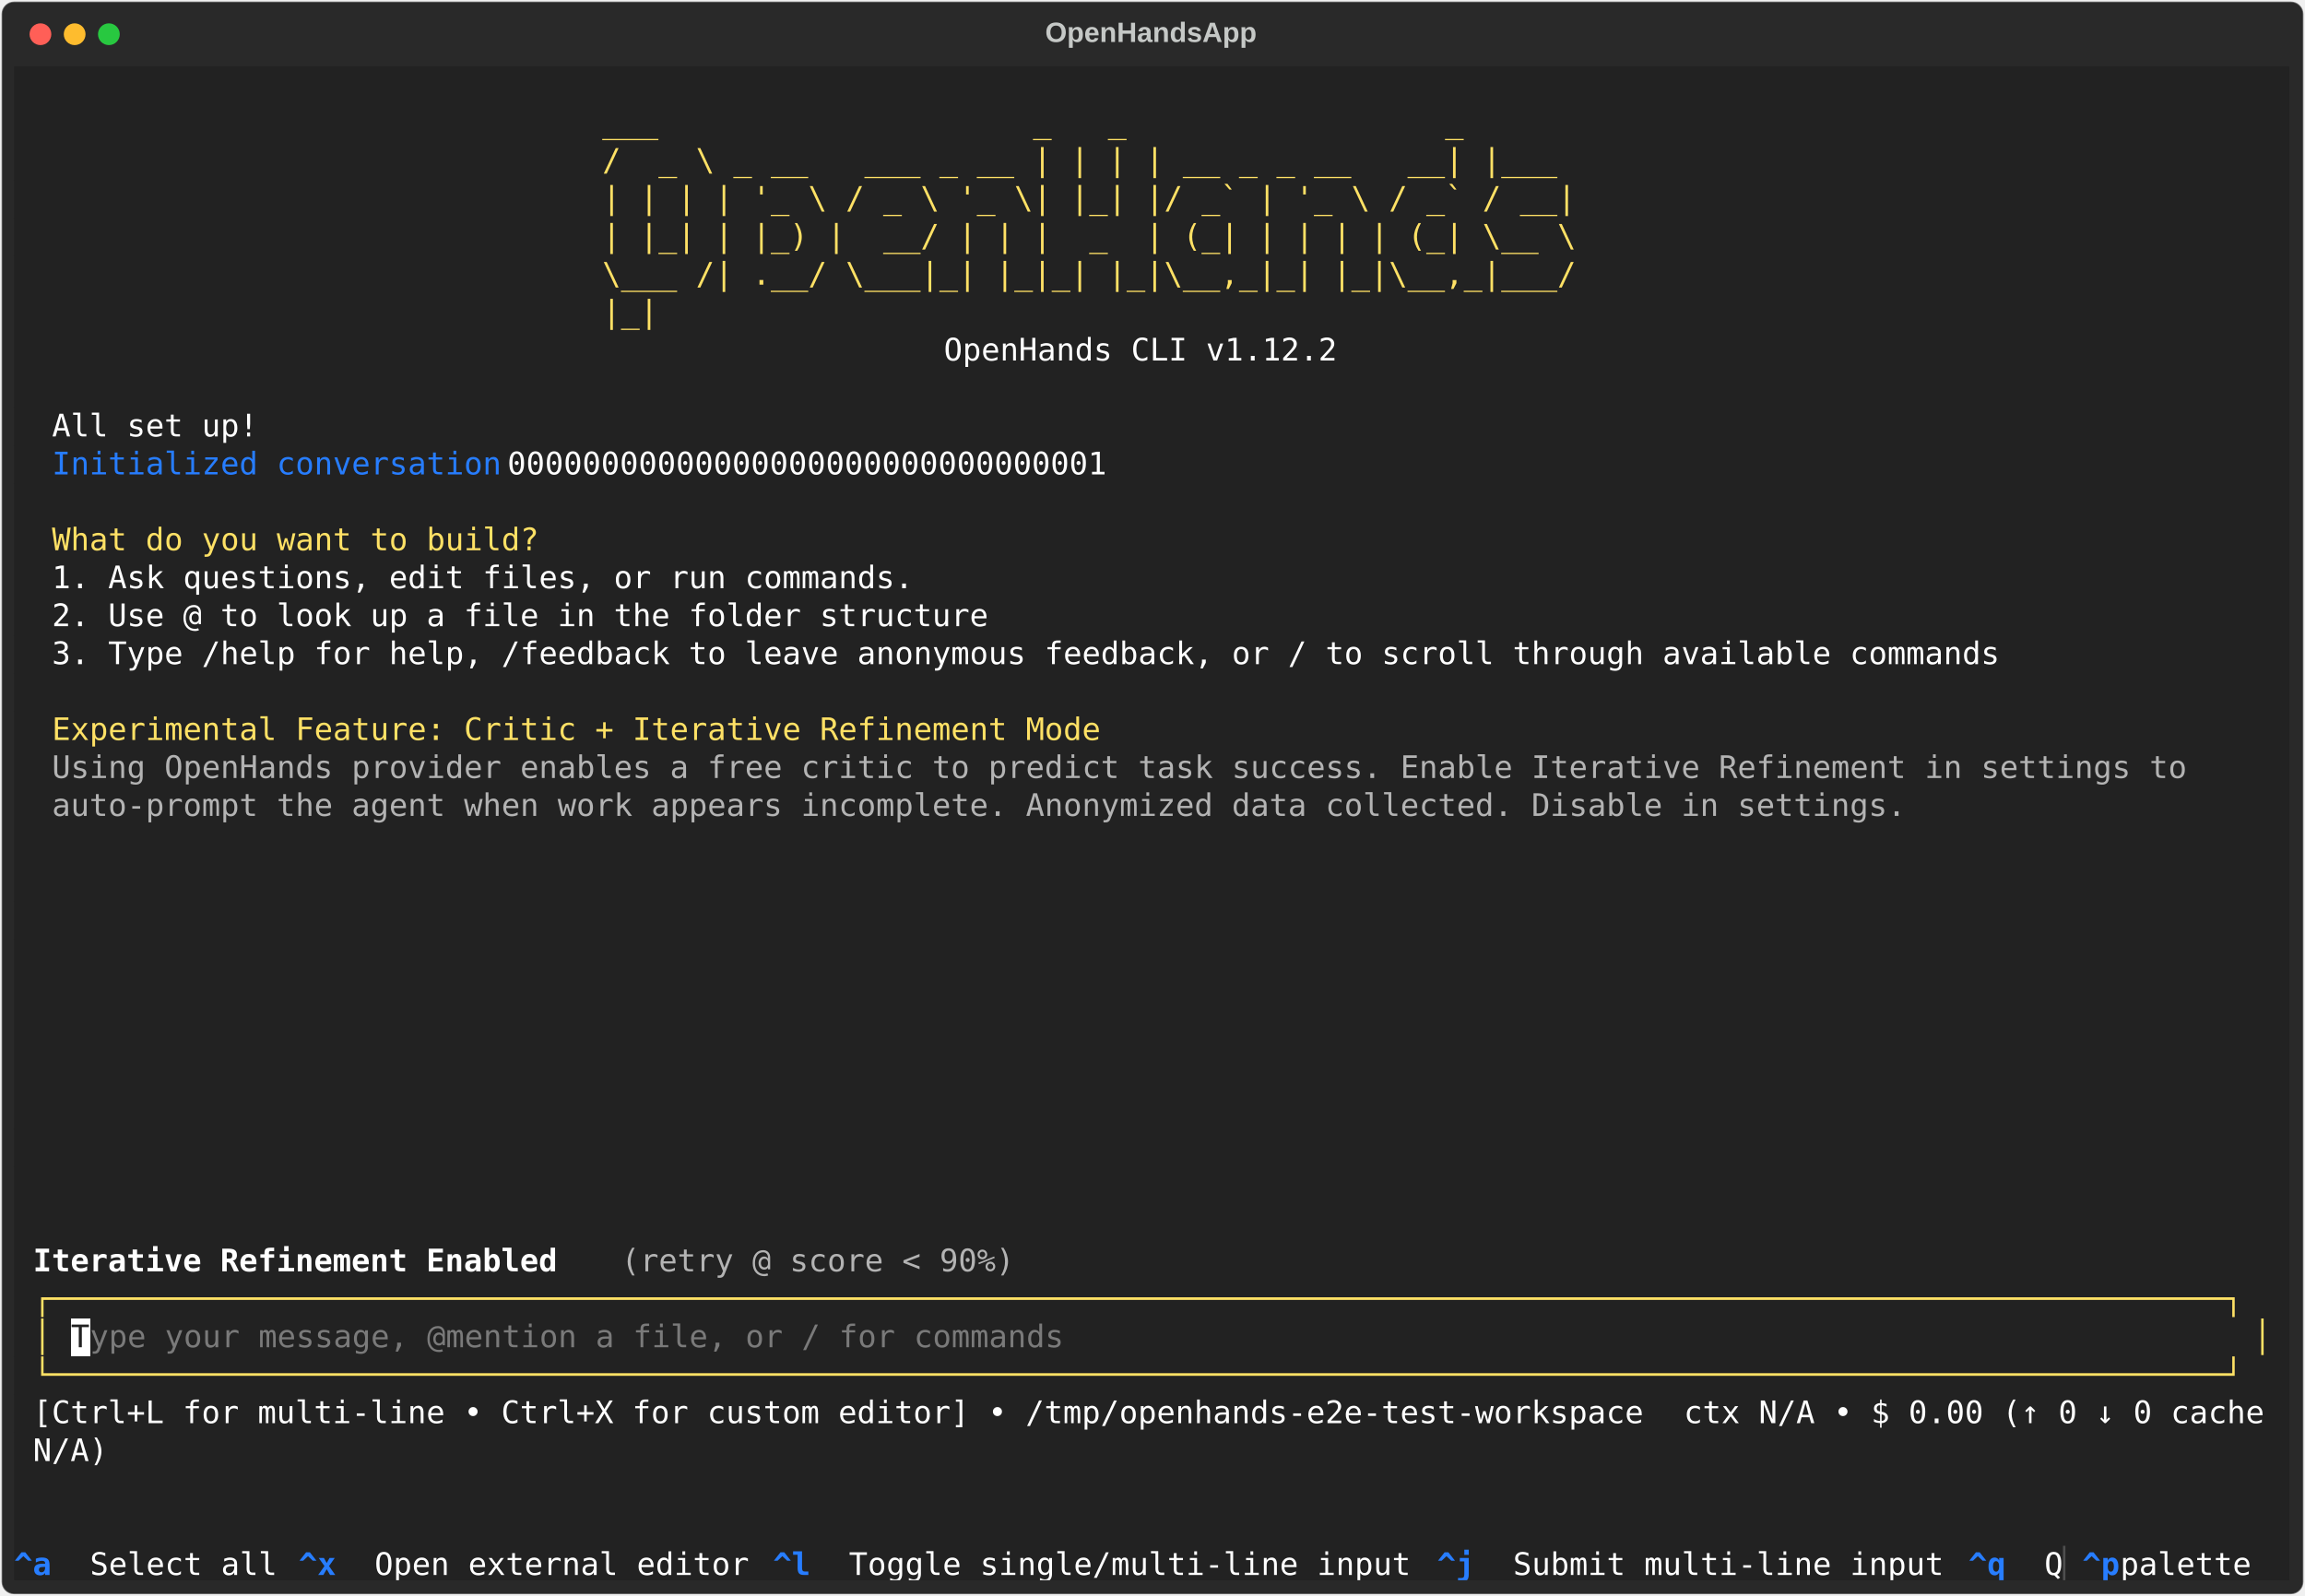
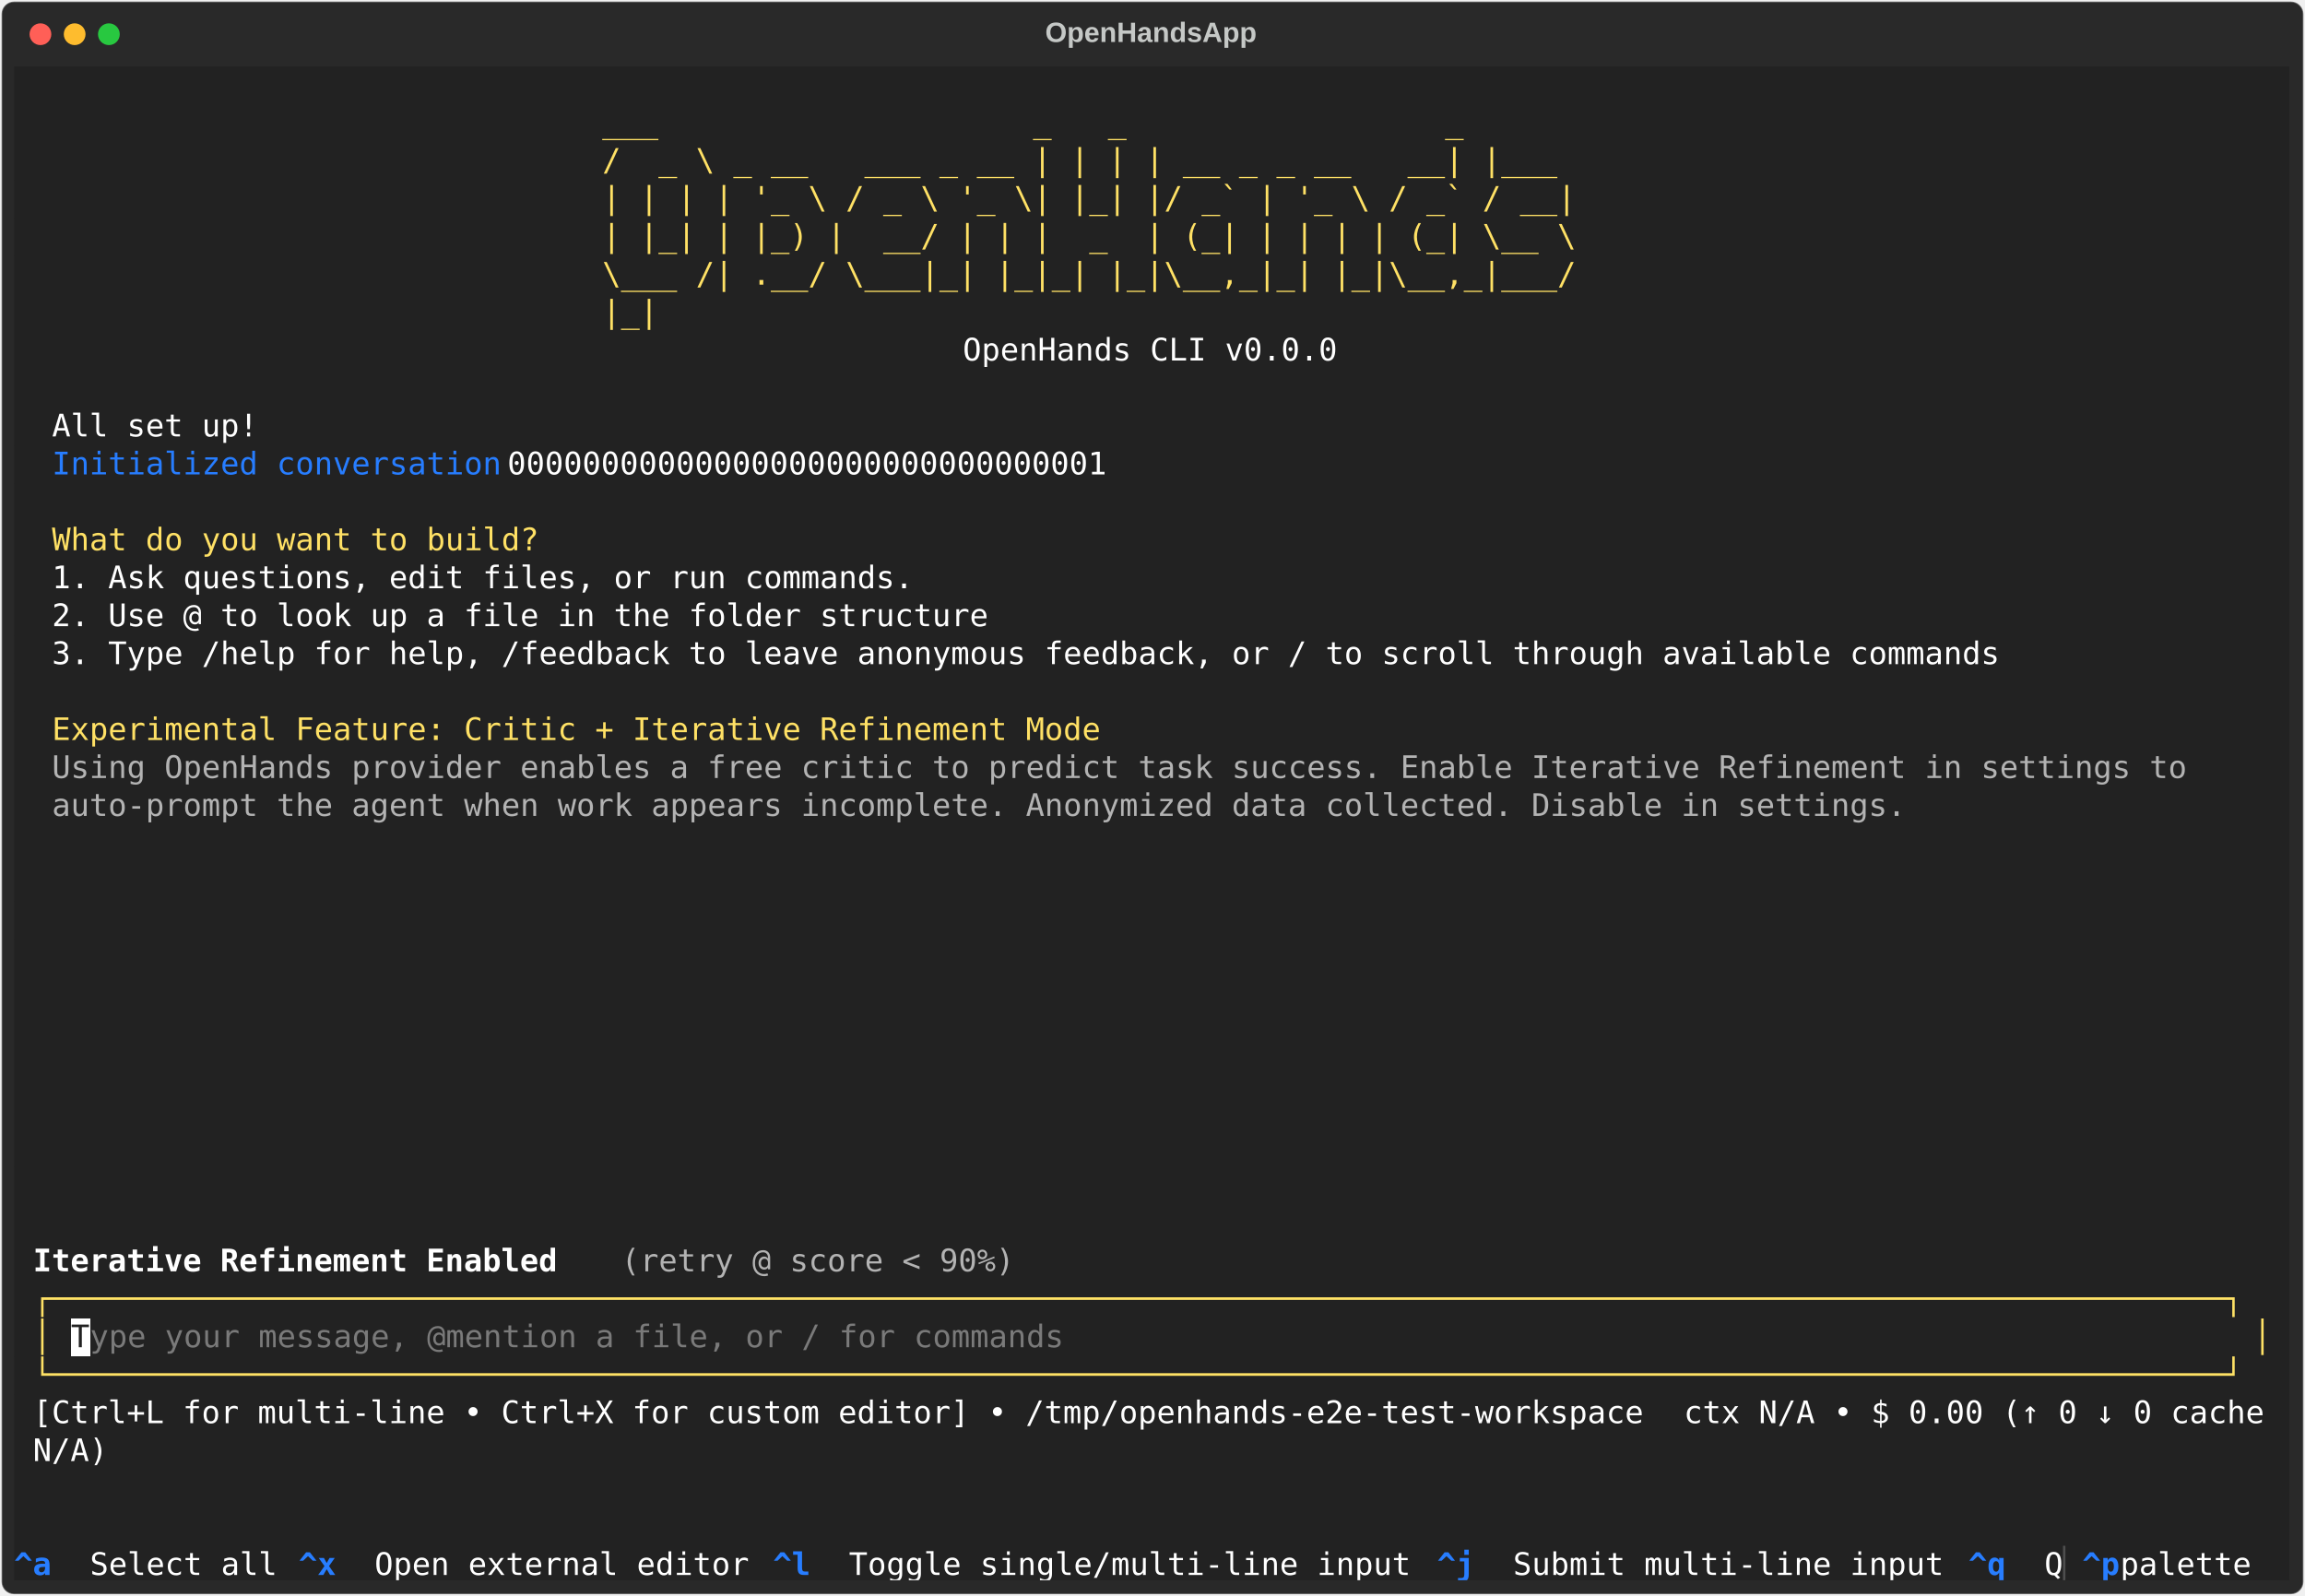
<svg xmlns="http://www.w3.org/2000/svg" class="rich-terminal" viewBox="0 0 1482 1026.0">
  <style>

    @font-face {
        font-family: "Fira Code";
        src: local("FiraCode-Regular"),
                url("https://cdnjs.cloudflare.com/ajax/libs/firacode/6.2.0/woff2/FiraCode-Regular.woff2") format("woff2"),
                url("https://cdnjs.cloudflare.com/ajax/libs/firacode/6.2.0/woff/FiraCode-Regular.woff") format("woff");
        font-style: normal;
        font-weight: 400;
    }
    @font-face {
        font-family: "Fira Code";
        src: local("FiraCode-Bold"),
                url("https://cdnjs.cloudflare.com/ajax/libs/firacode/6.2.0/woff2/FiraCode-Bold.woff2") format("woff2"),
                url("https://cdnjs.cloudflare.com/ajax/libs/firacode/6.2.0/woff/FiraCode-Bold.woff") format("woff");
        font-style: bold;
        font-weight: 700;
    }

    .terminal-matrix {
        font-family: Fira Code, monospace;
        font-size: 20px;
        line-height: 24.4px;
        font-variant-east-asian: full-width;
    }

    .terminal-title {
        font-size: 18px;
        font-weight: bold;
        font-family: arial;
    }

    .terminal-r1 { fill: #c5c8c6 }
.terminal-r2 { fill: #ffe165 }
.terminal-r3 { fill: #ffffff }
.terminal-r4 { fill: #277dff }
.terminal-r5 { fill: #b3b3b3 }
.terminal-r6 { fill: #ffffff;font-weight: bold }
.terminal-r7 { fill: #fee165 }
.terminal-r8 { fill: #222222 }
.terminal-r9 { fill: #7a7a7a }
.terminal-r10 { fill: #277dff;font-weight: bold }
.terminal-r11 { fill: #4e4e4e }
    </style>
  <defs>
    <clipPath id="terminal-clip-terminal">
      <rect x="0" y="0" width="1463.0" height="975.0" />
    </clipPath>
    <clipPath id="terminal-line-0">
      <rect x="0" y="1.5" width="1464" height="24.65" />
    </clipPath>
    <clipPath id="terminal-line-1">
      <rect x="0" y="25.9" width="1464" height="24.65" />
    </clipPath>
    <clipPath id="terminal-line-2">
      <rect x="0" y="50.3" width="1464" height="24.65" />
    </clipPath>
    <clipPath id="terminal-line-3">
      <rect x="0" y="74.7" width="1464" height="24.65" />
    </clipPath>
    <clipPath id="terminal-line-4">
      <rect x="0" y="99.1" width="1464" height="24.65" />
    </clipPath>
    <clipPath id="terminal-line-5">
      <rect x="0" y="123.5" width="1464" height="24.65" />
    </clipPath>
    <clipPath id="terminal-line-6">
      <rect x="0" y="147.9" width="1464" height="24.65" />
    </clipPath>
    <clipPath id="terminal-line-7">
      <rect x="0" y="172.3" width="1464" height="24.65" />
    </clipPath>
    <clipPath id="terminal-line-8">
      <rect x="0" y="196.7" width="1464" height="24.65" />
    </clipPath>
    <clipPath id="terminal-line-9">
      <rect x="0" y="221.1" width="1464" height="24.65" />
    </clipPath>
    <clipPath id="terminal-line-10">
      <rect x="0" y="245.5" width="1464" height="24.65" />
    </clipPath>
    <clipPath id="terminal-line-11">
      <rect x="0" y="269.9" width="1464" height="24.65" />
    </clipPath>
    <clipPath id="terminal-line-12">
      <rect x="0" y="294.3" width="1464" height="24.65" />
    </clipPath>
    <clipPath id="terminal-line-13">
      <rect x="0" y="318.7" width="1464" height="24.65" />
    </clipPath>
    <clipPath id="terminal-line-14">
      <rect x="0" y="343.1" width="1464" height="24.65" />
    </clipPath>
    <clipPath id="terminal-line-15">
      <rect x="0" y="367.5" width="1464" height="24.65" />
    </clipPath>
    <clipPath id="terminal-line-16">
      <rect x="0" y="391.9" width="1464" height="24.65" />
    </clipPath>
    <clipPath id="terminal-line-17">
      <rect x="0" y="416.3" width="1464" height="24.65" />
    </clipPath>
    <clipPath id="terminal-line-18">
      <rect x="0" y="440.7" width="1464" height="24.65" />
    </clipPath>
    <clipPath id="terminal-line-19">
      <rect x="0" y="465.1" width="1464" height="24.65" />
    </clipPath>
    <clipPath id="terminal-line-20">
      <rect x="0" y="489.5" width="1464" height="24.65" />
    </clipPath>
    <clipPath id="terminal-line-21">
      <rect x="0" y="513.9" width="1464" height="24.65" />
    </clipPath>
    <clipPath id="terminal-line-22">
      <rect x="0" y="538.3" width="1464" height="24.65" />
    </clipPath>
    <clipPath id="terminal-line-23">
      <rect x="0" y="562.7" width="1464" height="24.65" />
    </clipPath>
    <clipPath id="terminal-line-24">
      <rect x="0" y="587.1" width="1464" height="24.65" />
    </clipPath>
    <clipPath id="terminal-line-25">
      <rect x="0" y="611.5" width="1464" height="24.65" />
    </clipPath>
    <clipPath id="terminal-line-26">
      <rect x="0" y="635.9" width="1464" height="24.65" />
    </clipPath>
    <clipPath id="terminal-line-27">
      <rect x="0" y="660.3" width="1464" height="24.65" />
    </clipPath>
    <clipPath id="terminal-line-28">
      <rect x="0" y="684.7" width="1464" height="24.65" />
    </clipPath>
    <clipPath id="terminal-line-29">
      <rect x="0" y="709.1" width="1464" height="24.65" />
    </clipPath>
    <clipPath id="terminal-line-30">
      <rect x="0" y="733.5" width="1464" height="24.65" />
    </clipPath>
    <clipPath id="terminal-line-31">
      <rect x="0" y="757.9" width="1464" height="24.65" />
    </clipPath>
    <clipPath id="terminal-line-32">
      <rect x="0" y="782.3" width="1464" height="24.65" />
    </clipPath>
    <clipPath id="terminal-line-33">
      <rect x="0" y="806.7" width="1464" height="24.65" />
    </clipPath>
    <clipPath id="terminal-line-34">
      <rect x="0" y="831.1" width="1464" height="24.65" />
    </clipPath>
    <clipPath id="terminal-line-35">
      <rect x="0" y="855.5" width="1464" height="24.65" />
    </clipPath>
    <clipPath id="terminal-line-36">
      <rect x="0" y="879.9" width="1464" height="24.65" />
    </clipPath>
    <clipPath id="terminal-line-37">
      <rect x="0" y="904.3" width="1464" height="24.65" />
    </clipPath>
    <clipPath id="terminal-line-38">
      <rect x="0" y="928.7" width="1464" height="24.65" />
    </clipPath>
  </defs>
  <rect fill="#292929" stroke="rgba(255,255,255,0.35)" stroke-width="1" x="1" y="1" width="1480" height="1024" rx="8" />
  <text class="terminal-title" fill="#c5c8c6" text-anchor="middle" x="740" y="27">OpenHandsApp</text>
  <g transform="translate(26,22)">
    <circle cx="0" cy="0" r="7" fill="#ff5f57" />
    <circle cx="22" cy="0" r="7" fill="#febc2e" />
    <circle cx="44" cy="0" r="7" fill="#28c840" />
  </g>
  <g transform="translate(9, 41)" clip-path="url(#terminal-clip-terminal)">
    <rect fill="#222222" x="0" y="1.5" width="1464" height="24.65" shape-rendering="crispEdges" />
    <rect fill="#222222" x="0" y="25.9" width="378.2" height="24.65" shape-rendering="crispEdges" />
    <rect fill="#222222" x="378.2" y="25.9" width="695.4" height="24.65" shape-rendering="crispEdges" />
    <rect fill="#222222" x="1073.6" y="25.9" width="390.4" height="24.65" shape-rendering="crispEdges" />
    <rect fill="#222222" x="0" y="50.3" width="378.2" height="24.65" shape-rendering="crispEdges" />
    <rect fill="#222222" x="378.2" y="50.3" width="695.4" height="24.65" shape-rendering="crispEdges" />
    <rect fill="#222222" x="1073.6" y="50.3" width="390.4" height="24.65" shape-rendering="crispEdges" />
    <rect fill="#222222" x="0" y="74.7" width="378.2" height="24.65" shape-rendering="crispEdges" />
    <rect fill="#222222" x="378.2" y="74.7" width="695.4" height="24.65" shape-rendering="crispEdges" />
    <rect fill="#222222" x="1073.6" y="74.7" width="390.4" height="24.65" shape-rendering="crispEdges" />
    <rect fill="#222222" x="0" y="99.1" width="378.2" height="24.65" shape-rendering="crispEdges" />
    <rect fill="#222222" x="378.2" y="99.1" width="695.4" height="24.65" shape-rendering="crispEdges" />
    <rect fill="#222222" x="1073.6" y="99.1" width="390.4" height="24.65" shape-rendering="crispEdges" />
    <rect fill="#222222" x="0" y="123.5" width="378.2" height="24.65" shape-rendering="crispEdges" />
    <rect fill="#222222" x="378.2" y="123.5" width="695.4" height="24.65" shape-rendering="crispEdges" />
    <rect fill="#222222" x="1073.6" y="123.5" width="390.4" height="24.65" shape-rendering="crispEdges" />
    <rect fill="#222222" x="0" y="147.9" width="378.2" height="24.65" shape-rendering="crispEdges" />
    <rect fill="#222222" x="378.2" y="147.9" width="695.4" height="24.65" shape-rendering="crispEdges" />
    <rect fill="#222222" x="1073.6" y="147.9" width="390.4" height="24.65" shape-rendering="crispEdges" />
-     <rect fill="#222222" x="0" y="172.3" width="597.8" height="24.65" shape-rendering="crispEdges" />
-     <rect fill="#222222" x="597.8" y="172.3" width="256.2" height="24.65" shape-rendering="crispEdges" />
+     <rect fill="#222222" x="0" y="172.3" width="610" height="24.65" shape-rendering="crispEdges" />
+     <rect fill="#222222" x="610" y="172.3" width="244" height="24.65" shape-rendering="crispEdges" />
    <rect fill="#222222" x="854" y="172.3" width="610" height="24.65" shape-rendering="crispEdges" />
    <rect fill="#222222" x="0" y="196.7" width="1464" height="24.65" shape-rendering="crispEdges" />
    <rect fill="#222222" x="0" y="221.1" width="24.4" height="24.65" shape-rendering="crispEdges" />
    <rect fill="#222222" x="24.4" y="221.1" width="134.2" height="24.65" shape-rendering="crispEdges" />
    <rect fill="#222222" x="158.6" y="221.1" width="1305.4" height="24.65" shape-rendering="crispEdges" />
    <rect fill="#222222" x="0" y="245.5" width="24.4" height="24.65" shape-rendering="crispEdges" />
    <rect fill="#222222" x="24.4" y="245.5" width="292.8" height="24.65" shape-rendering="crispEdges" />
    <rect fill="#222222" x="317.2" y="245.5" width="402.6" height="24.65" shape-rendering="crispEdges" />
    <rect fill="#222222" x="719.8" y="245.5" width="744.2" height="24.65" shape-rendering="crispEdges" />
    <rect fill="#222222" x="0" y="269.9" width="1464" height="24.65" shape-rendering="crispEdges" />
    <rect fill="#222222" x="0" y="294.3" width="24.4" height="24.65" shape-rendering="crispEdges" />
    <rect fill="#222222" x="24.4" y="294.3" width="317.2" height="24.65" shape-rendering="crispEdges" />
    <rect fill="#222222" x="341.6" y="294.3" width="1122.4" height="24.65" shape-rendering="crispEdges" />
    <rect fill="#222222" x="0" y="318.7" width="24.4" height="24.65" shape-rendering="crispEdges" />
    <rect fill="#222222" x="24.4" y="318.7" width="561.2" height="24.65" shape-rendering="crispEdges" />
    <rect fill="#222222" x="585.6" y="318.7" width="878.4" height="24.65" shape-rendering="crispEdges" />
    <rect fill="#222222" x="0" y="343.1" width="24.4" height="24.65" shape-rendering="crispEdges" />
    <rect fill="#222222" x="24.4" y="343.1" width="610" height="24.65" shape-rendering="crispEdges" />
    <rect fill="#222222" x="634.4" y="343.1" width="829.6" height="24.65" shape-rendering="crispEdges" />
    <rect fill="#222222" x="0" y="367.5" width="24.4" height="24.65" shape-rendering="crispEdges" />
    <rect fill="#222222" x="24.4" y="367.5" width="1268.8" height="24.65" shape-rendering="crispEdges" />
    <rect fill="#222222" x="1293.2" y="367.5" width="170.8" height="24.65" shape-rendering="crispEdges" />
    <rect fill="#222222" x="0" y="391.9" width="24.4" height="24.65" shape-rendering="crispEdges" />
    <rect fill="#222222" x="24.4" y="391.9" width="0" height="24.65" shape-rendering="crispEdges" />
    <rect fill="#222222" x="24.4" y="391.9" width="1439.6" height="24.65" shape-rendering="crispEdges" />
    <rect fill="#222222" x="0" y="416.3" width="24.4" height="24.65" shape-rendering="crispEdges" />
    <rect fill="#222222" x="24.4" y="416.3" width="683.2" height="24.65" shape-rendering="crispEdges" />
    <rect fill="#222222" x="707.6" y="416.3" width="756.4" height="24.65" shape-rendering="crispEdges" />
    <rect fill="#222222" x="0" y="440.7" width="24.4" height="24.65" shape-rendering="crispEdges" />
    <rect fill="#222222" x="24.4" y="440.7" width="1390.8" height="24.65" shape-rendering="crispEdges" />
    <rect fill="#222222" x="1415.2" y="440.7" width="48.8" height="24.65" shape-rendering="crispEdges" />
    <rect fill="#222222" x="0" y="465.1" width="24.4" height="24.65" shape-rendering="crispEdges" />
    <rect fill="#222222" x="24.4" y="465.1" width="1207.8" height="24.65" shape-rendering="crispEdges" />
    <rect fill="#222222" x="1232.2" y="465.1" width="231.8" height="24.65" shape-rendering="crispEdges" />
    <rect fill="#222222" x="0" y="489.5" width="1464" height="24.65" shape-rendering="crispEdges" />
    <rect fill="#222222" x="0" y="513.9" width="1464" height="24.65" shape-rendering="crispEdges" />
    <rect fill="#222222" x="0" y="538.3" width="1464" height="24.65" shape-rendering="crispEdges" />
    <rect fill="#222222" x="0" y="562.7" width="1464" height="24.65" shape-rendering="crispEdges" />
    <rect fill="#222222" x="0" y="587.1" width="1464" height="24.65" shape-rendering="crispEdges" />
    <rect fill="#222222" x="0" y="611.5" width="1464" height="24.65" shape-rendering="crispEdges" />
    <rect fill="#222222" x="0" y="635.9" width="1464" height="24.65" shape-rendering="crispEdges" />
    <rect fill="#222222" x="0" y="660.3" width="1464" height="24.65" shape-rendering="crispEdges" />
    <rect fill="#222222" x="0" y="684.7" width="1464" height="24.65" shape-rendering="crispEdges" />
    <rect fill="#222222" x="0" y="709.1" width="1464" height="24.65" shape-rendering="crispEdges" />
    <rect fill="#222222" x="0" y="733.5" width="1464" height="24.65" shape-rendering="crispEdges" />
    <rect fill="#222222" x="0" y="757.9" width="12.2" height="24.65" shape-rendering="crispEdges" />
    <rect fill="#222222" x="12.2" y="757.9" width="366" height="24.65" shape-rendering="crispEdges" />
    <rect fill="#222222" x="378.2" y="757.9" width="12.2" height="24.65" shape-rendering="crispEdges" />
    <rect fill="#222222" x="390.4" y="757.9" width="256.2" height="24.65" shape-rendering="crispEdges" />
    <rect fill="#222222" x="646.6" y="757.9" width="817.4" height="24.65" shape-rendering="crispEdges" />
    <rect fill="#222222" x="0" y="782.3" width="12.2" height="24.65" shape-rendering="crispEdges" />
    <rect fill="#222222" x="12.2" y="782.3" width="1439.6" height="24.65" shape-rendering="crispEdges" />
    <rect fill="#222222" x="1451.8" y="782.3" width="12.2" height="24.65" shape-rendering="crispEdges" />
    <rect fill="#222222" x="0" y="806.7" width="12.2" height="24.65" shape-rendering="crispEdges" />
    <rect fill="#222222" x="12.2" y="806.7" width="12.2" height="24.65" shape-rendering="crispEdges" />
    <rect fill="#222222" x="24.4" y="806.7" width="12.2" height="24.65" shape-rendering="crispEdges" />
    <rect fill="#ffffff" x="36.6" y="806.7" width="12.2" height="24.65" shape-rendering="crispEdges" />
    <rect fill="#222222" x="48.8" y="806.7" width="634.4" height="24.65" shape-rendering="crispEdges" />
    <rect fill="#222222" x="683.2" y="806.7" width="756.4" height="24.65" shape-rendering="crispEdges" />
    <rect fill="#222222" x="1439.6" y="806.7" width="12.2" height="24.65" shape-rendering="crispEdges" />
    <rect fill="#222222" x="1451.8" y="806.7" width="12.2" height="24.65" shape-rendering="crispEdges" />
    <rect fill="#222222" x="0" y="831.1" width="12.2" height="24.65" shape-rendering="crispEdges" />
    <rect fill="#222222" x="12.2" y="831.1" width="1439.6" height="24.65" shape-rendering="crispEdges" />
    <rect fill="#222222" x="1451.8" y="831.1" width="12.2" height="24.65" shape-rendering="crispEdges" />
    <rect fill="#222222" x="0" y="855.5" width="12.2" height="24.65" shape-rendering="crispEdges" />
    <rect fill="#222222" x="12.2" y="855.5" width="1061.4" height="24.65" shape-rendering="crispEdges" />
    <rect fill="#222222" x="1073.6" y="855.5" width="378.2" height="24.65" shape-rendering="crispEdges" />
    <rect fill="#222222" x="1451.8" y="855.5" width="12.2" height="24.65" shape-rendering="crispEdges" />
    <rect fill="#222222" x="0" y="879.9" width="12.2" height="24.65" shape-rendering="crispEdges" />
    <rect fill="#222222" x="12.2" y="879.9" width="48.8" height="24.65" shape-rendering="crispEdges" />
    <rect fill="#222222" x="61" y="879.9" width="1403" height="24.65" shape-rendering="crispEdges" />
    <rect fill="#222222" x="0" y="904.3" width="1464" height="24.65" shape-rendering="crispEdges" />
    <rect fill="#222222" x="0" y="928.7" width="1464" height="24.65" shape-rendering="crispEdges" />
    <rect fill="#222222" x="0" y="953.1" width="48.8" height="24.65" shape-rendering="crispEdges" />
    <rect fill="#222222" x="48.8" y="953.1" width="134.2" height="24.65" shape-rendering="crispEdges" />
    <rect fill="#222222" x="183" y="953.1" width="48.8" height="24.65" shape-rendering="crispEdges" />
    <rect fill="#222222" x="231.8" y="953.1" width="256.2" height="24.65" shape-rendering="crispEdges" />
    <rect fill="#222222" x="488" y="953.1" width="48.8" height="24.65" shape-rendering="crispEdges" />
    <rect fill="#222222" x="536.8" y="953.1" width="378.2" height="24.65" shape-rendering="crispEdges" />
    <rect fill="#222222" x="915" y="953.1" width="48.8" height="24.65" shape-rendering="crispEdges" />
    <rect fill="#222222" x="963.8" y="953.1" width="292.8" height="24.65" shape-rendering="crispEdges" />
    <rect fill="#222222" x="1256.6" y="953.1" width="48.8" height="24.65" shape-rendering="crispEdges" />
    <rect fill="#222222" x="1305.4" y="953.1" width="12.2" height="24.65" shape-rendering="crispEdges" />
    <rect fill="#222222" x="1317.6" y="953.1" width="12.2" height="24.65" shape-rendering="crispEdges" />
    <rect fill="#222222" x="1329.8" y="953.1" width="24.4" height="24.65" shape-rendering="crispEdges" />
    <rect fill="#222222" x="1354.2" y="953.1" width="97.6" height="24.65" shape-rendering="crispEdges" />
    <rect fill="#222222" x="1451.8" y="953.1" width="12.2" height="24.65" shape-rendering="crispEdges" />
    <g class="terminal-matrix">
      <text class="terminal-r1" x="1464" y="20" textLength="12.2" clip-path="url(#terminal-line-0)">
</text>
      <text class="terminal-r2" x="378.2" y="44.4" textLength="695.4" clip-path="url(#terminal-line-1)">     ___                    _   _                 _      </text>
      <text class="terminal-r1" x="1464" y="44.4" textLength="12.2" clip-path="url(#terminal-line-1)">
</text>
      <text class="terminal-r2" x="378.2" y="68.8" textLength="695.4" clip-path="url(#terminal-line-2)">    /  _ \ _ __   ___ _ __ | | | | __ _ _ __   __| |___  </text>
      <text class="terminal-r1" x="1464" y="68.8" textLength="12.2" clip-path="url(#terminal-line-2)">
</text>
      <text class="terminal-r2" x="378.2" y="93.2" textLength="695.4" clip-path="url(#terminal-line-3)">    | | | | '_ \ / _ \ '_ \| |_| |/ _` | '_ \ / _` / __| </text>
      <text class="terminal-r1" x="1464" y="93.2" textLength="12.2" clip-path="url(#terminal-line-3)">
</text>
      <text class="terminal-r2" x="378.2" y="117.6" textLength="695.4" clip-path="url(#terminal-line-4)">    | |_| | |_) |  __/ | | |  _  | (_| | | | | (_| \__ \ </text>
      <text class="terminal-r1" x="1464" y="117.6" textLength="12.2" clip-path="url(#terminal-line-4)">
</text>
      <text class="terminal-r2" x="378.2" y="142" textLength="695.4" clip-path="url(#terminal-line-5)">    \___ /| .__/ \___|_| |_|_| |_|\__,_|_| |_|\__,_|___/ </text>
      <text class="terminal-r1" x="1464" y="142" textLength="12.2" clip-path="url(#terminal-line-5)">
</text>
      <text class="terminal-r2" x="378.2" y="166.4" textLength="695.4" clip-path="url(#terminal-line-6)">          |_|                                            </text>
      <text class="terminal-r1" x="1464" y="166.4" textLength="12.2" clip-path="url(#terminal-line-6)">
</text>
-       <text class="terminal-r3" x="597.8" y="190.8" textLength="256.2" clip-path="url(#terminal-line-7)">OpenHands CLI v1.12.2</text>
+       <text class="terminal-r3" x="610" y="190.8" textLength="244" clip-path="url(#terminal-line-7)">OpenHands CLI v0.0.0</text>
      <text class="terminal-r1" x="1464" y="190.8" textLength="12.2" clip-path="url(#terminal-line-7)">
</text>
      <text class="terminal-r1" x="1464" y="215.2" textLength="12.2" clip-path="url(#terminal-line-8)">
</text>
      <text class="terminal-r3" x="24.4" y="239.6" textLength="134.2" clip-path="url(#terminal-line-9)">All set up!</text>
      <text class="terminal-r1" x="1464" y="239.6" textLength="12.2" clip-path="url(#terminal-line-9)">
</text>
      <text class="terminal-r4" x="24.4" y="264" textLength="292.8" clip-path="url(#terminal-line-10)">Initialized conversation</text>
      <text class="terminal-r3" x="317.2" y="264" textLength="402.6" clip-path="url(#terminal-line-10)"> 00000000000000000000000000000001</text>
      <text class="terminal-r1" x="1464" y="264" textLength="12.2" clip-path="url(#terminal-line-10)">
</text>
      <text class="terminal-r1" x="1464" y="288.4" textLength="12.2" clip-path="url(#terminal-line-11)">
</text>
      <text class="terminal-r2" x="24.4" y="312.8" textLength="317.2" clip-path="url(#terminal-line-12)">What do you want to build?</text>
      <text class="terminal-r1" x="1464" y="312.8" textLength="12.2" clip-path="url(#terminal-line-12)">
</text>
      <text class="terminal-r3" x="24.4" y="337.2" textLength="561.2" clip-path="url(#terminal-line-13)">1. Ask questions, edit files, or run commands.</text>
      <text class="terminal-r1" x="1464" y="337.2" textLength="12.2" clip-path="url(#terminal-line-13)">
</text>
      <text class="terminal-r3" x="24.4" y="361.6" textLength="610" clip-path="url(#terminal-line-14)">2. Use @ to look up a file in the folder structure</text>
      <text class="terminal-r1" x="1464" y="361.6" textLength="12.2" clip-path="url(#terminal-line-14)">
</text>
      <text class="terminal-r3" x="24.4" y="386" textLength="1268.8" clip-path="url(#terminal-line-15)">3. Type /help for help, /feedback to leave anonymous feedback, or / to scroll through available commands</text>
      <text class="terminal-r1" x="1464" y="386" textLength="12.2" clip-path="url(#terminal-line-15)">
</text>
      <text class="terminal-r1" x="1464" y="410.4" textLength="12.2" clip-path="url(#terminal-line-16)">
</text>
      <text class="terminal-r2" x="24.4" y="434.8" textLength="683.2" clip-path="url(#terminal-line-17)">Experimental Feature: Critic + Iterative Refinement Mode</text>
      <text class="terminal-r1" x="1464" y="434.8" textLength="12.2" clip-path="url(#terminal-line-17)">
</text>
      <text class="terminal-r5" x="24.4" y="459.2" textLength="1390.8" clip-path="url(#terminal-line-18)">Using OpenHands provider enables a free critic to predict task success. Enable Iterative Refinement in settings to</text>
      <text class="terminal-r1" x="1464" y="459.2" textLength="12.2" clip-path="url(#terminal-line-18)">
</text>
      <text class="terminal-r5" x="24.4" y="483.6" textLength="1207.8" clip-path="url(#terminal-line-19)">auto-prompt the agent when work appears incomplete. Anonymized data collected. Disable in settings.</text>
      <text class="terminal-r1" x="1464" y="483.6" textLength="12.2" clip-path="url(#terminal-line-19)">
</text>
      <text class="terminal-r1" x="1464" y="508" textLength="12.2" clip-path="url(#terminal-line-20)">
</text>
      <text class="terminal-r1" x="1464" y="532.4" textLength="12.2" clip-path="url(#terminal-line-21)">
</text>
      <text class="terminal-r1" x="1464" y="556.8" textLength="12.2" clip-path="url(#terminal-line-22)">
</text>
      <text class="terminal-r1" x="1464" y="581.2" textLength="12.2" clip-path="url(#terminal-line-23)">
</text>
      <text class="terminal-r1" x="1464" y="605.6" textLength="12.2" clip-path="url(#terminal-line-24)">
</text>
      <text class="terminal-r1" x="1464" y="630" textLength="12.2" clip-path="url(#terminal-line-25)">
</text>
      <text class="terminal-r1" x="1464" y="654.4" textLength="12.2" clip-path="url(#terminal-line-26)">
</text>
      <text class="terminal-r1" x="1464" y="678.8" textLength="12.2" clip-path="url(#terminal-line-27)">
</text>
      <text class="terminal-r1" x="1464" y="703.2" textLength="12.2" clip-path="url(#terminal-line-28)">
</text>
      <text class="terminal-r1" x="1464" y="727.6" textLength="12.2" clip-path="url(#terminal-line-29)">
</text>
      <text class="terminal-r1" x="1464" y="752" textLength="12.2" clip-path="url(#terminal-line-30)">
</text>
      <text class="terminal-r6" x="12.2" y="776.4" textLength="366" clip-path="url(#terminal-line-31)"> Iterative Refinement Enabled </text>
      <text class="terminal-r5" x="390.4" y="776.4" textLength="256.2" clip-path="url(#terminal-line-31)">(retry @ score &lt; 90%)</text>
      <text class="terminal-r1" x="1464" y="776.4" textLength="12.2" clip-path="url(#terminal-line-31)">
</text>
      <text class="terminal-r7" x="12.2" y="800.8" textLength="1439.6" clip-path="url(#terminal-line-32)">┌────────────────────────────────────────────────────────────────────────────────────────────────────────────────────┐</text>
      <text class="terminal-r1" x="1464" y="800.8" textLength="12.2" clip-path="url(#terminal-line-32)">
</text>
      <text class="terminal-r7" x="12.2" y="825.2" textLength="12.2" clip-path="url(#terminal-line-33)">│</text>
      <text class="terminal-r8" x="36.6" y="825.2" textLength="12.2" clip-path="url(#terminal-line-33)">T</text>
      <text class="terminal-r9" x="48.8" y="825.2" textLength="634.4" clip-path="url(#terminal-line-33)">ype your message, @mention a file, or / for commands</text>
      <text class="terminal-r7" x="1439.6" y="825.2" textLength="12.2" clip-path="url(#terminal-line-33)">│</text>
      <text class="terminal-r1" x="1464" y="825.2" textLength="12.2" clip-path="url(#terminal-line-33)">
</text>
      <text class="terminal-r7" x="12.2" y="849.6" textLength="1439.6" clip-path="url(#terminal-line-34)">└────────────────────────────────────────────────────────────────────────────────────────────────────────────────────┘</text>
      <text class="terminal-r1" x="1464" y="849.6" textLength="12.2" clip-path="url(#terminal-line-34)">
</text>
      <text class="terminal-r3" x="12.2" y="874" textLength="1061.4" clip-path="url(#terminal-line-35)">[Ctrl+L for multi-line • Ctrl+X for custom editor] • /tmp/openhands-e2e-test-workspace </text>
      <text class="terminal-r3" x="1073.6" y="874" textLength="378.2" clip-path="url(#terminal-line-35)">ctx N/A • $ 0.00 (↑ 0 ↓ 0 cache</text>
      <text class="terminal-r1" x="1464" y="874" textLength="12.2" clip-path="url(#terminal-line-35)">
</text>
      <text class="terminal-r3" x="12.2" y="898.4" textLength="48.8" clip-path="url(#terminal-line-36)">N/A)</text>
      <text class="terminal-r1" x="1464" y="898.4" textLength="12.2" clip-path="url(#terminal-line-36)">
</text>
      <text class="terminal-r1" x="1464" y="922.8" textLength="12.2" clip-path="url(#terminal-line-37)">
</text>
      <text class="terminal-r1" x="1464" y="947.2" textLength="12.2" clip-path="url(#terminal-line-38)">
</text>
      <text class="terminal-r10" x="0" y="971.6" textLength="48.8" clip-path="url(#terminal-line-39)"> ^a </text>
      <text class="terminal-r3" x="48.8" y="971.6" textLength="134.2" clip-path="url(#terminal-line-39)">Select all </text>
      <text class="terminal-r10" x="183" y="971.6" textLength="48.8" clip-path="url(#terminal-line-39)"> ^x </text>
      <text class="terminal-r3" x="231.8" y="971.6" textLength="256.2" clip-path="url(#terminal-line-39)">Open external editor </text>
      <text class="terminal-r10" x="488" y="971.6" textLength="48.8" clip-path="url(#terminal-line-39)"> ^l </text>
      <text class="terminal-r3" x="536.8" y="971.6" textLength="378.2" clip-path="url(#terminal-line-39)">Toggle single/multi-line input </text>
      <text class="terminal-r10" x="915" y="971.6" textLength="48.8" clip-path="url(#terminal-line-39)"> ^j </text>
      <text class="terminal-r3" x="963.8" y="971.6" textLength="292.8" clip-path="url(#terminal-line-39)">Submit multi-line input </text>
      <text class="terminal-r10" x="1256.6" y="971.6" textLength="48.8" clip-path="url(#terminal-line-39)"> ^q </text>
      <text class="terminal-r3" x="1305.4" y="971.6" textLength="12.2" clip-path="url(#terminal-line-39)">Q</text>
      <text class="terminal-r11" x="1317.6" y="971.6" textLength="12.2" clip-path="url(#terminal-line-39)">▏</text>
      <text class="terminal-r10" x="1329.8" y="971.6" textLength="24.4" clip-path="url(#terminal-line-39)">^p</text>
      <text class="terminal-r3" x="1354.2" y="971.6" textLength="97.6" clip-path="url(#terminal-line-39)"> palette</text>
    </g>
  </g>
</svg>
